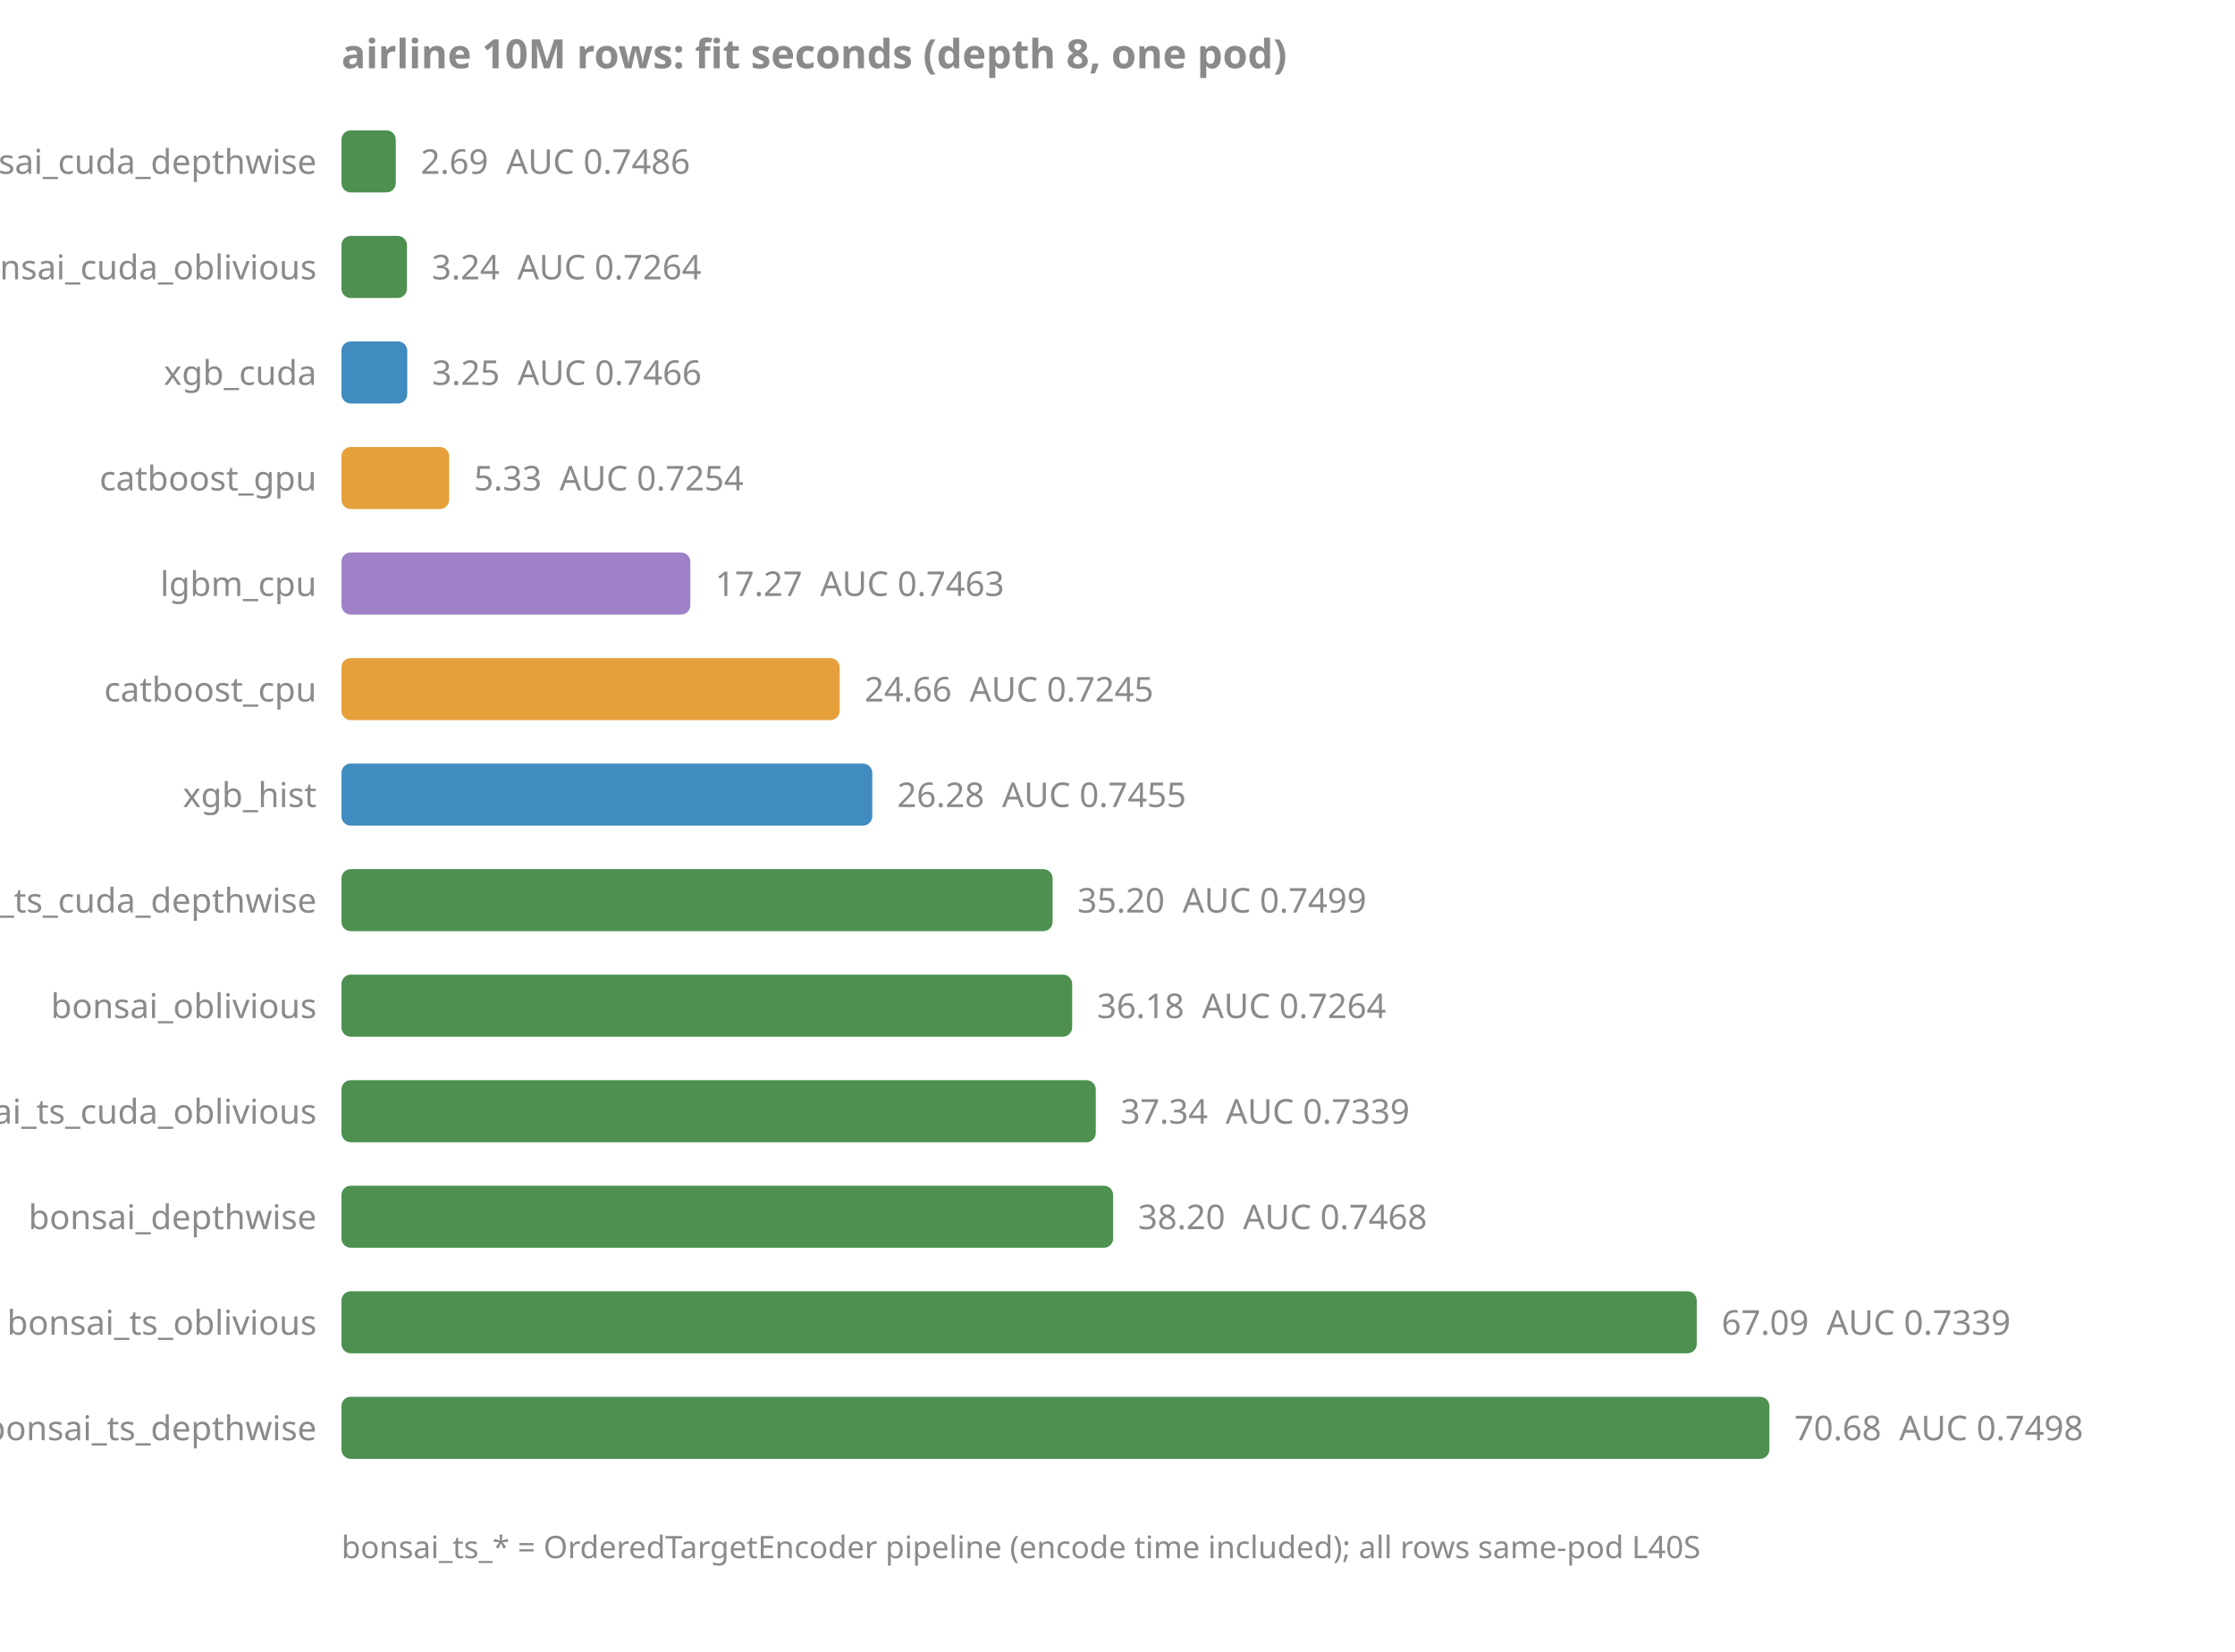
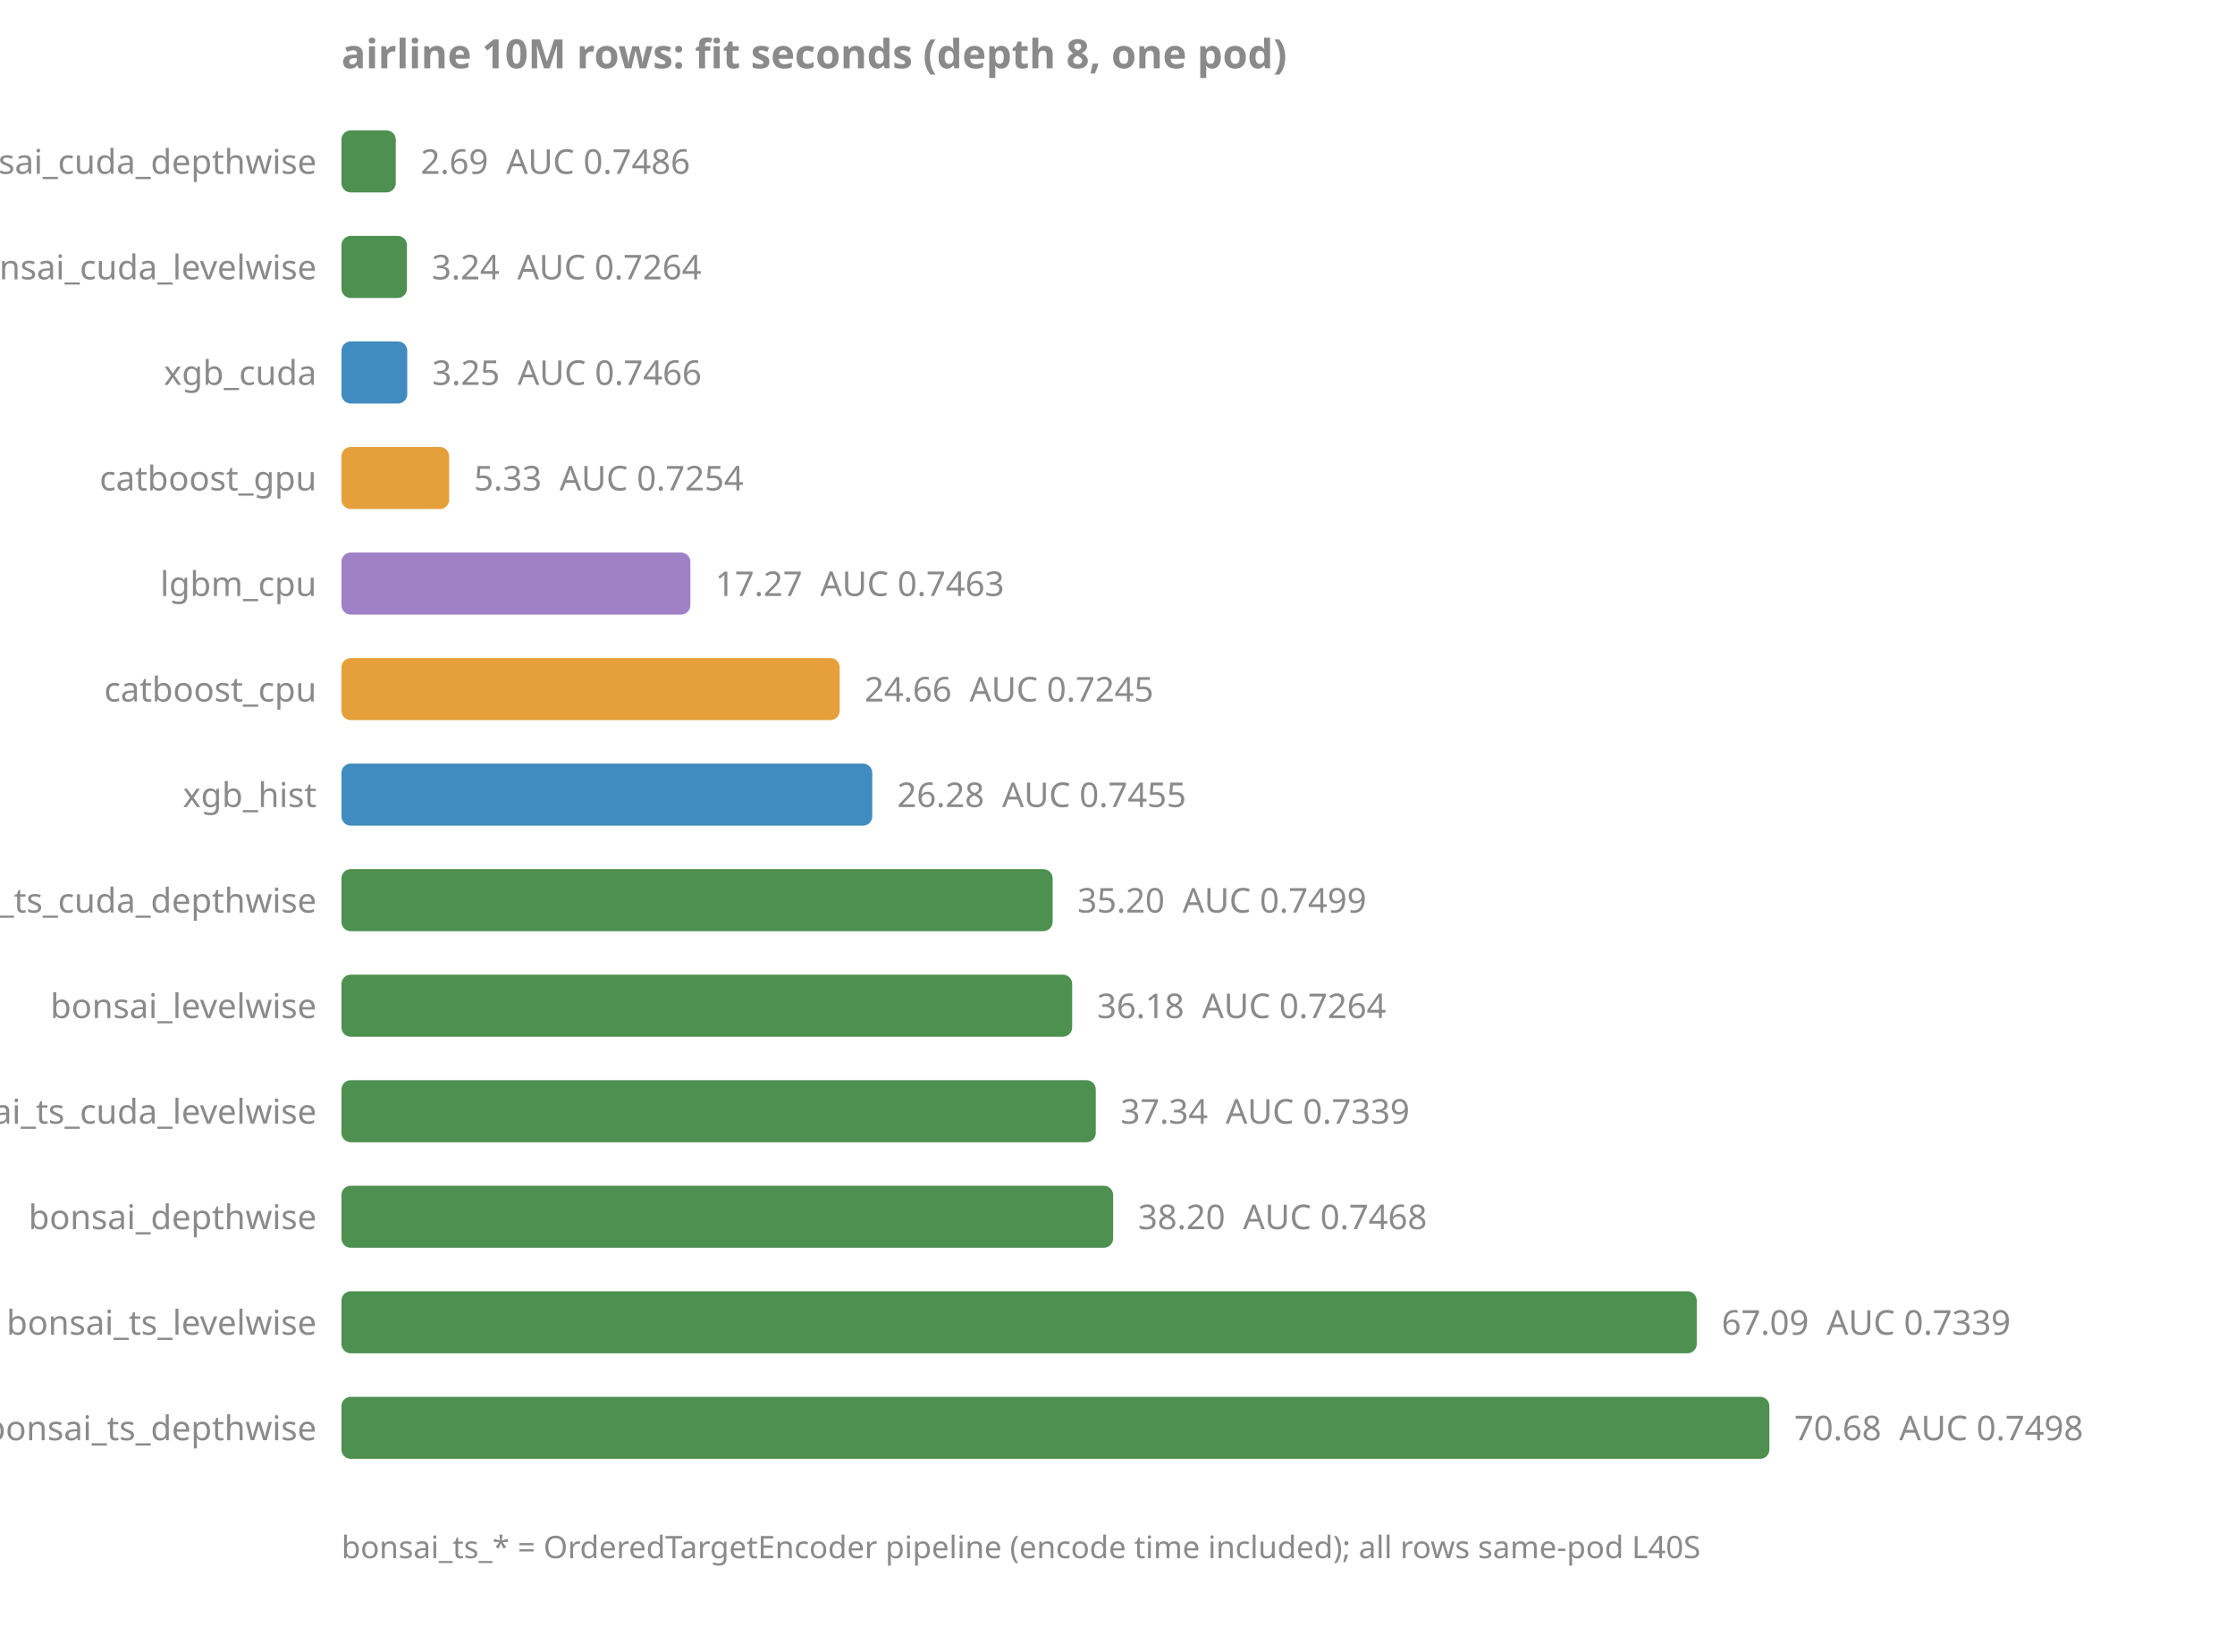
<svg xmlns="http://www.w3.org/2000/svg" width="720" height="532" viewBox="0 0 720 532">
  <text x="110" y="22" font-size="13" fill="#8a8a8a" font-family="system-ui,sans-serif" text-anchor="start" font-weight="bold">airline 10M rows: fit seconds (depth 8, one pod)</text>
  <text x="102" y="56" font-size="11" fill="#8a8a8a" font-family="system-ui,sans-serif" text-anchor="end" font-weight="normal">bonsai_cuda_depthwise</text>
  <rect x="110" y="42" width="17.5" height="20" rx="3" fill="#2e7d32" fill-opacity="0.85" />
  <text x="135.5" y="56" font-size="11" fill="#8a8a8a" font-family="system-ui,sans-serif" text-anchor="start" font-weight="normal">2.69  AUC 0.7486</text>
-   <text x="102" y="90" font-size="11" fill="#8a8a8a" font-family="system-ui,sans-serif" text-anchor="end" font-weight="normal">bonsai_cuda_oblivious</text>
+   <text x="102" y="90" font-size="11" fill="#8a8a8a" font-family="system-ui,sans-serif" text-anchor="end" font-weight="normal">bonsai_cuda_levelwise</text>
  <rect x="110" y="76" width="21.1" height="20" rx="3" fill="#2e7d32" fill-opacity="0.85" />
  <text x="139.1" y="90" font-size="11" fill="#8a8a8a" font-family="system-ui,sans-serif" text-anchor="start" font-weight="normal">3.24  AUC 0.7264</text>
  <text x="102" y="124" font-size="11" fill="#8a8a8a" font-family="system-ui,sans-serif" text-anchor="end" font-weight="normal">xgb_cuda</text>
  <rect x="110" y="110" width="21.2" height="20" rx="3" fill="#1f77b4" fill-opacity="0.85" />
  <text x="139.2" y="124" font-size="11" fill="#8a8a8a" font-family="system-ui,sans-serif" text-anchor="start" font-weight="normal">3.25  AUC 0.7466</text>
  <text x="102" y="158" font-size="11" fill="#8a8a8a" font-family="system-ui,sans-serif" text-anchor="end" font-weight="normal">catboost_gpu</text>
  <rect x="110" y="144" width="34.7" height="20" rx="3" fill="#e08f1a" fill-opacity="0.85" />
  <text x="152.7" y="158" font-size="11" fill="#8a8a8a" font-family="system-ui,sans-serif" text-anchor="start" font-weight="normal">5.33  AUC 0.7254</text>
  <text x="102" y="192" font-size="11" fill="#8a8a8a" font-family="system-ui,sans-serif" text-anchor="end" font-weight="normal">lgbm_cpu</text>
  <rect x="110" y="178" width="112.4" height="20" rx="3" fill="#8e6bbf" fill-opacity="0.85" />
  <text x="230.4" y="192" font-size="11" fill="#8a8a8a" font-family="system-ui,sans-serif" text-anchor="start" font-weight="normal">17.27  AUC 0.7463</text>
  <text x="102" y="226" font-size="11" fill="#8a8a8a" font-family="system-ui,sans-serif" text-anchor="end" font-weight="normal">catboost_cpu</text>
  <rect x="110" y="212" width="160.5" height="20" rx="3" fill="#e08f1a" fill-opacity="0.85" />
  <text x="278.5" y="226" font-size="11" fill="#8a8a8a" font-family="system-ui,sans-serif" text-anchor="start" font-weight="normal">24.66  AUC 0.7245</text>
  <text x="102" y="260" font-size="11" fill="#8a8a8a" font-family="system-ui,sans-serif" text-anchor="end" font-weight="normal">xgb_hist</text>
  <rect x="110" y="246" width="171.0" height="20" rx="3" fill="#1f77b4" fill-opacity="0.85" />
  <text x="289.0" y="260" font-size="11" fill="#8a8a8a" font-family="system-ui,sans-serif" text-anchor="start" font-weight="normal">26.28  AUC 0.7455</text>
  <text x="102" y="294" font-size="11" fill="#8a8a8a" font-family="system-ui,sans-serif" text-anchor="end" font-weight="normal">bonsai_ts_cuda_depthwise</text>
  <rect x="110" y="280" width="229.1" height="20" rx="3" fill="#2e7d32" fill-opacity="0.85" />
  <text x="347.1" y="294" font-size="11" fill="#8a8a8a" font-family="system-ui,sans-serif" text-anchor="start" font-weight="normal">35.20  AUC 0.7499</text>
-   <text x="102" y="328" font-size="11" fill="#8a8a8a" font-family="system-ui,sans-serif" text-anchor="end" font-weight="normal">bonsai_oblivious</text>
+   <text x="102" y="328" font-size="11" fill="#8a8a8a" font-family="system-ui,sans-serif" text-anchor="end" font-weight="normal">bonsai_levelwise</text>
  <rect x="110" y="314" width="235.4" height="20" rx="3" fill="#2e7d32" fill-opacity="0.85" />
  <text x="353.4" y="328" font-size="11" fill="#8a8a8a" font-family="system-ui,sans-serif" text-anchor="start" font-weight="normal">36.18  AUC 0.7264</text>
-   <text x="102" y="362" font-size="11" fill="#8a8a8a" font-family="system-ui,sans-serif" text-anchor="end" font-weight="normal">bonsai_ts_cuda_oblivious</text>
+   <text x="102" y="362" font-size="11" fill="#8a8a8a" font-family="system-ui,sans-serif" text-anchor="end" font-weight="normal">bonsai_ts_cuda_levelwise</text>
  <rect x="110" y="348" width="243.0" height="20" rx="3" fill="#2e7d32" fill-opacity="0.85" />
  <text x="361.0" y="362" font-size="11" fill="#8a8a8a" font-family="system-ui,sans-serif" text-anchor="start" font-weight="normal">37.34  AUC 0.7339</text>
  <text x="102" y="396" font-size="11" fill="#8a8a8a" font-family="system-ui,sans-serif" text-anchor="end" font-weight="normal">bonsai_depthwise</text>
  <rect x="110" y="382" width="248.6" height="20" rx="3" fill="#2e7d32" fill-opacity="0.85" />
  <text x="366.6" y="396" font-size="11" fill="#8a8a8a" font-family="system-ui,sans-serif" text-anchor="start" font-weight="normal">38.20  AUC 0.7468</text>
-   <text x="102" y="430" font-size="11" fill="#8a8a8a" font-family="system-ui,sans-serif" text-anchor="end" font-weight="normal">bonsai_ts_oblivious</text>
+   <text x="102" y="430" font-size="11" fill="#8a8a8a" font-family="system-ui,sans-serif" text-anchor="end" font-weight="normal">bonsai_ts_levelwise</text>
  <rect x="110" y="416" width="436.6" height="20" rx="3" fill="#2e7d32" fill-opacity="0.85" />
  <text x="554.6" y="430" font-size="11" fill="#8a8a8a" font-family="system-ui,sans-serif" text-anchor="start" font-weight="normal">67.09  AUC 0.7339</text>
  <text x="102" y="464" font-size="11" fill="#8a8a8a" font-family="system-ui,sans-serif" text-anchor="end" font-weight="normal">bonsai_ts_depthwise</text>
  <rect x="110" y="450" width="460.0" height="20" rx="3" fill="#2e7d32" fill-opacity="0.85" />
  <text x="578.0" y="464" font-size="11" fill="#8a8a8a" font-family="system-ui,sans-serif" text-anchor="start" font-weight="normal">70.68  AUC 0.7498</text>
  <text x="110" y="502" font-size="10" fill="#8a8a8a" font-family="system-ui,sans-serif" text-anchor="start" font-weight="normal">bonsai_ts_* = OrderedTargetEncoder pipeline (encode time included); all rows same-pod L40S</text>
</svg>
